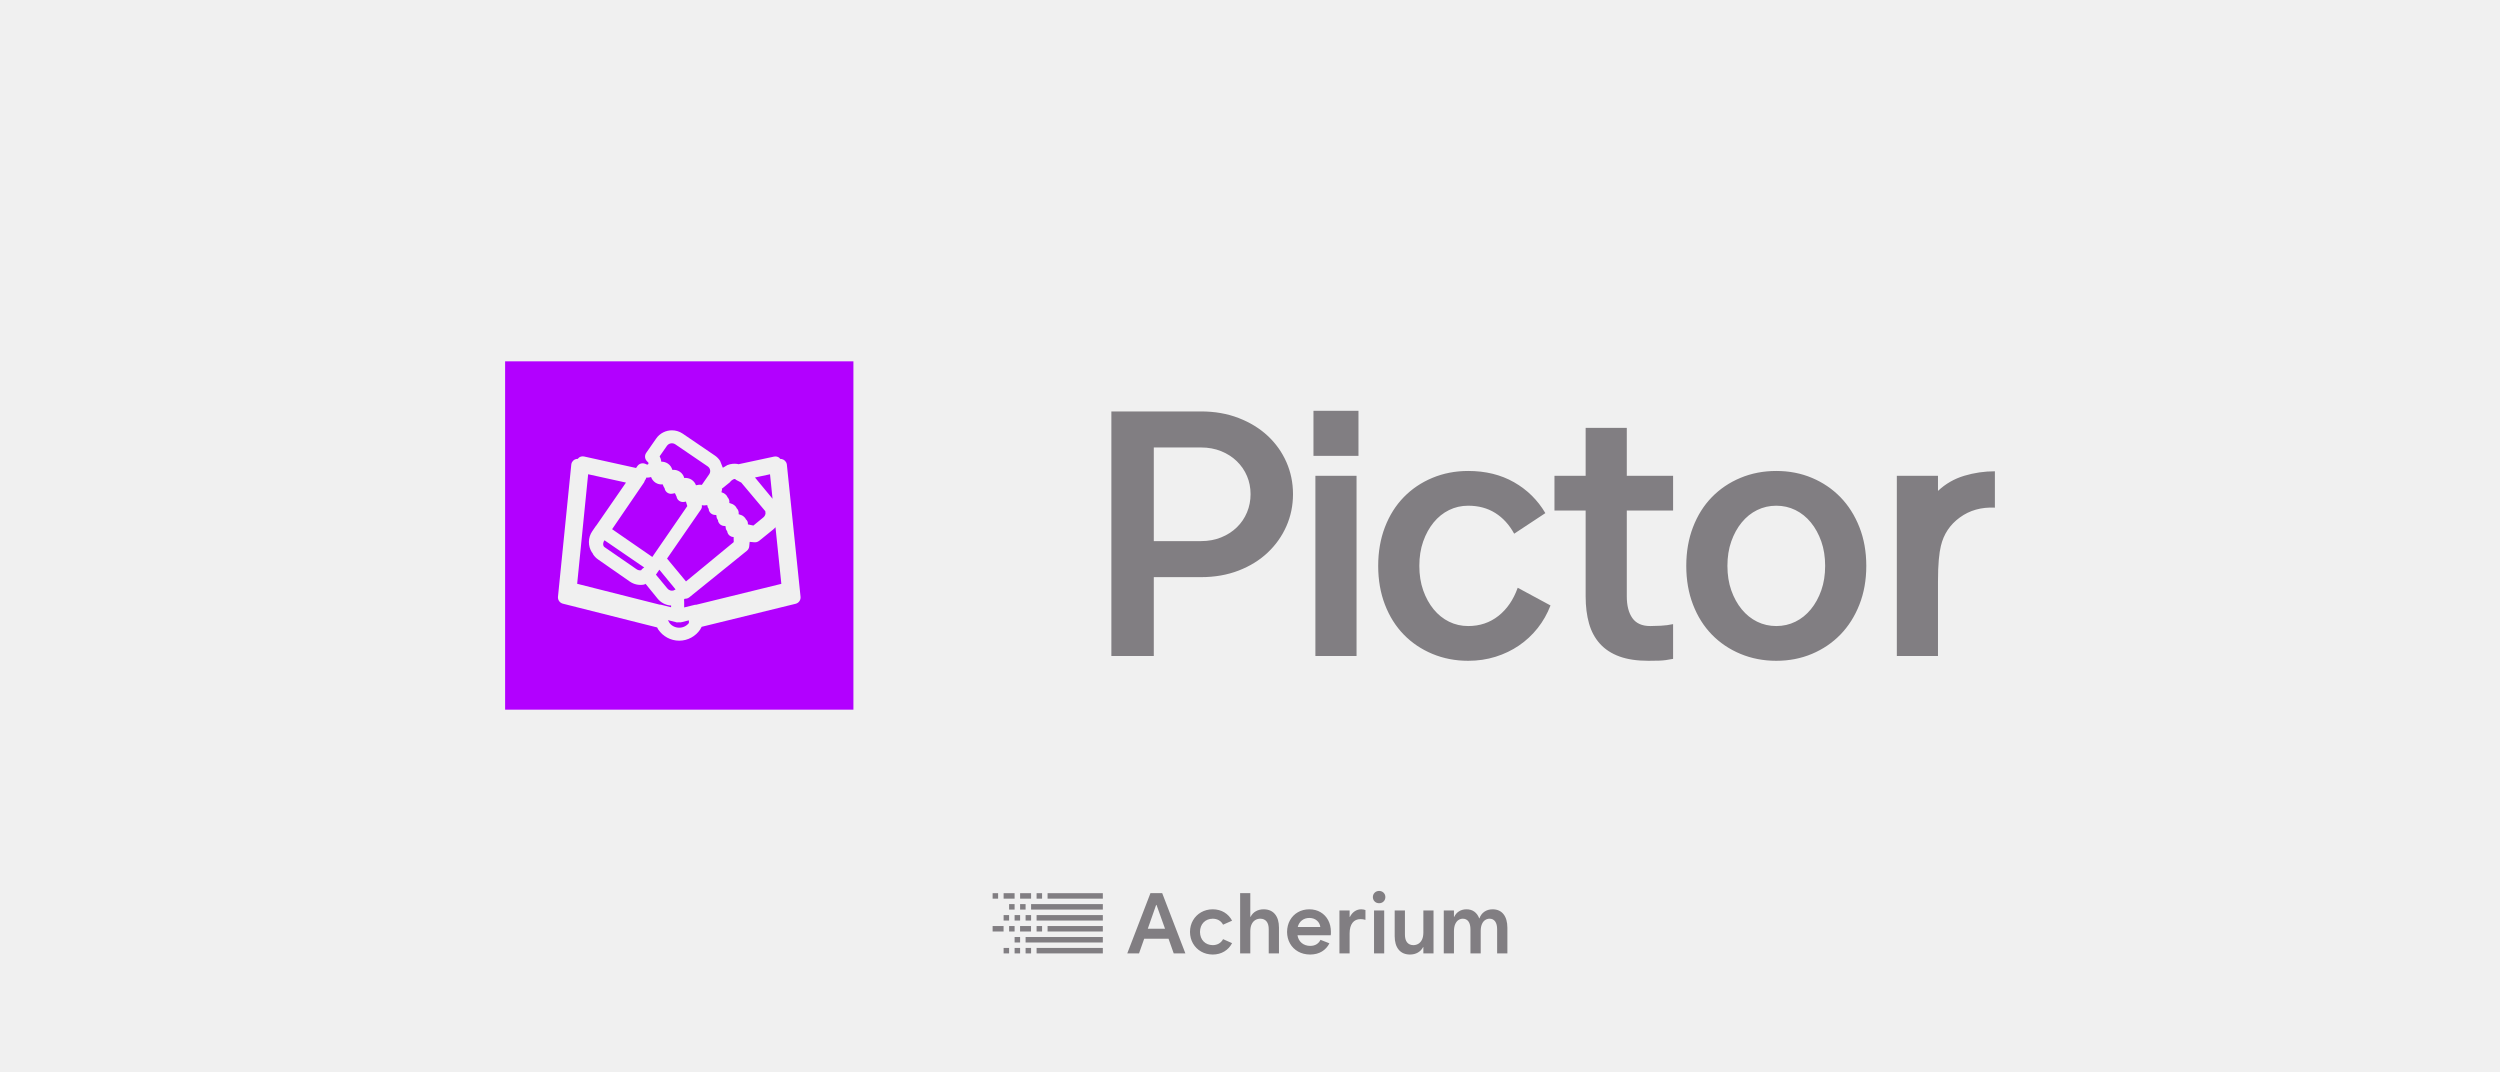
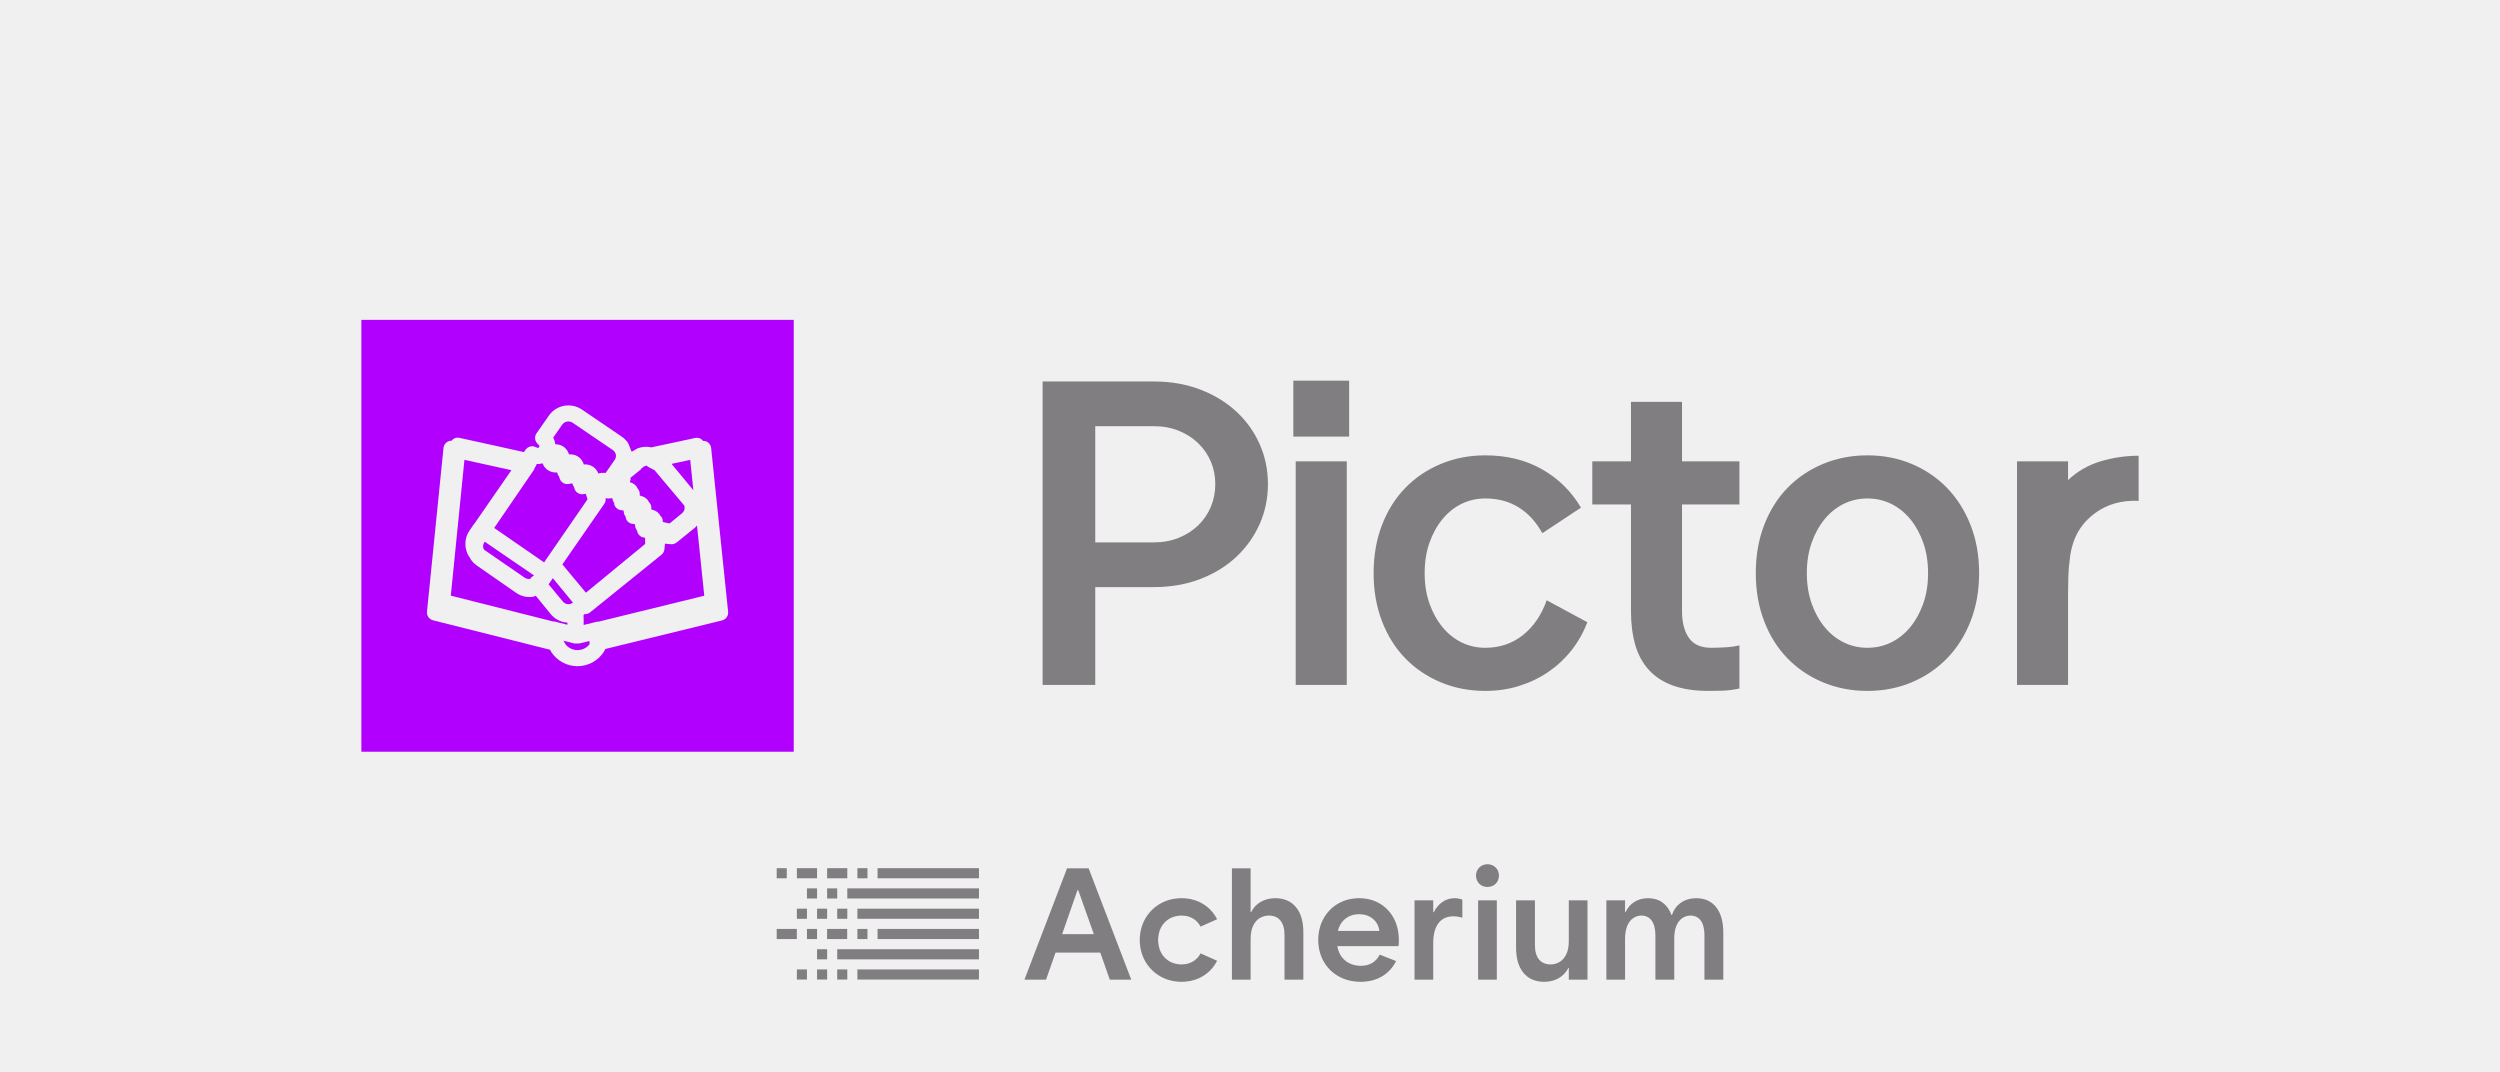
<svg xmlns="http://www.w3.org/2000/svg" width="4400" height="1886" xml:space="preserve" overflow="hidden">
  <defs>
    <clipPath id="clip0">
      <rect x="0" y="0" width="4400" height="1886" />
    </clipPath>
  </defs>
  <g clip-path="url(#clip0)">
    <rect x="0" y="0" width="4400" height="1886" fill="#FFFFFF" fill-opacity="0" />
-     <path d="M1175.55 1091.45 1189.75 1095.04 1189.83 1095.04 1190.91 1095.44 1193.12 1095.35 1198.17 1095.35 1212.42 1091.81 1212.41 1091.86 1212.5 1096.39 1212.4 1096.57C1208.51 1101.55 1202.42 1104.75 1195.41 1104.75 1188.41 1104.75 1182.32 1101.55 1178.43 1096.57ZM1160.47 1002.67 1189.03 1037.39 1185.54 1039.19C1181.65 1040.32 1177.4 1039.14 1174.65 1035.81 1174.65 1035.8 1174.64 1035.8 1174.64 1035.79L1154.42 1011.4 1160.02 1003.24 1160.2 1003.06ZM1063.94 950.923 1133.84 998.81 1131.94 1000.02C1130.61 1000.88 1129.52 1001.96 1128.68 1003.18L1128.51 1003.58 1128.32 1003.66C1125.69 1004.14 1122.88 1003.58 1120.42 1001.89L1120.44 1001.9 1063.88 962.876 1062.55 961.508 1061.74 959.464C1061.26 956.869 1061.8 954.074 1063.45 951.633 1063.46 951.631 1063.46 951.628 1063.46 951.627ZM1364.86 927.909 1375.16 1027.58 1225.44 1064.34 1223.2 1064.43 1204.15 1069.1 1204.15 1059.41 1204.15 1059.41 1204.15 1059.14 1203.99 1059.19 1203.99 1058.63 1204.27 1058.48 1204.13 1058.29 1204.25 1058.22 1203.99 1057.76 1203.99 1054.81 1205.33 1053.72 1205.46 1053.75C1208.19 1053.9 1210.97 1053.06 1213.25 1051.22L1314.45 969.403C1316.83 967.479 1318.34 964.681 1318.64 961.635L1319.43 953.661 1327.68 954.444C1330.66 954.726 1333.62 953.834 1335.94 951.96L1336.28 951.691 1336.52 951.565 1360.88 931.863C1362.37 930.664 1363.64 929.302 1364.86 927.909ZM1235.31 888.963 1235.59 889.106C1236.99 889.519 1238.48 889.663 1239.97 889.512L1244.78 889.022 1245.6 892.736 1247.36 895.76 1247.62 898.241C1248.96 902.491 1252.73 905.743 1257.45 906.191L1260.67 906.497 1261.49 911.663 1263.75 915.749 1263.96 917.693C1265.3 921.943 1269.07 925.195 1273.79 925.643L1276.79 925.929 1277.65 931.287 1280.16 935.813 1280.3 937.141C1281.64 941.391 1285.41 944.643 1290.13 945.091L1291.19 945.192 1291.35 954.084 1207.35 1023.28 1174 983.098 1233.48 897.011C1234.37 895.712 1234.97 894.292 1235.27 892.838ZM1293.64 842.995 1295.82 844.761 1304.64 849.367 1346.94 899.717 1347.32 903.523C1347.06 906.185 1345.74 908.755 1343.42 910.675 1343.42 910.675 1343.42 910.678 1343.42 910.678L1325.96 924.981 1316.43 922.941 1316.01 918.928C1315.56 917.511 1314.85 916.206 1313.91 915.077L1313.03 914.351 1311.45 911.64C1309.91 909.765 1308.08 908.268 1306.08 907.135L1299.97 904.929 1300.07 903.913C1300.07 903.901 1300.07 903.889 1300.07 903.876 1300.37 900.732 1299.37 897.764 1297.51 895.508L1296.89 894.998 1295.19 891.944C1295.19 891.944 1295.19 891.942 1295.19 891.941 1293.65 890.081 1291.83 888.599 1289.83 887.477L1283.57 885.233 1283.66 884.346C1283.66 884.333 1283.66 884.32 1283.67 884.307 1283.97 881.164 1282.96 878.196 1281.1 875.939L1280.85 875.736 1278.96 872.332C1278.96 872.331 1278.96 872.331 1278.96 872.33 1277.6 870.679 1276 869.315 1274.26 868.233L1269.64 866.245 1269.64 866.234 1269.96 865.213 1269.96 865.211 1270.24 864.321C1270.7 862.847 1270.85 861.311 1270.7 859.805L1270.35 858.646 1270.97 859.798 1284.94 848.525 1286.16 846.805 1288.19 845.162 1288.19 845.162C1289.38 844.205 1290.69 843.535 1292.05 843.139ZM1145.9 839.594C1147.28 843.382 1149.75 846.797 1153.24 849.223 1153.27 849.242 1153.3 849.26 1153.32 849.279 1157.29 851.982 1161.95 852.959 1166.46 852.544 1167.08 854.719 1168.03 856.803 1169.31 858.682L1169.62 858.986 1169.76 859.753C1170.91 865.963 1176.87 870.068 1183.08 868.92 1183.11 868.916 1183.13 868.911 1183.15 868.907L1187.89 868 1190.28 873.077 1190.6 873.395 1190.76 874.248C1191.92 880.422 1197.85 884.502 1204.03 883.383L1207.21 882.808 1209.65 890.699 1150.18 977.126 1150.14 977.255 1148.08 980.244 1077.31 931.378 1133.54 849.021 1135.05 845.454 1136.42 843.442 1137.66 840.481 1140.02 840.623C1142 840.489 1143.98 840.123 1145.9 839.594ZM1355.23 834.722 1359.68 877.807 1328.75 840.397ZM1035.13 834.663 1101.72 849.347 1049.49 924.946 1048.79 925.628 1042.29 935.107C1042.28 935.114 1042.28 935.12 1042.27 935.127 1034.53 946.468 1034.74 961.11 1041.7 972.129L1042.89 973.365 1043.61 975.234C1045.92 978.888 1048.97 982.139 1052.73 984.732 1052.73 984.733 1052.73 984.733 1052.74 984.735L1108.43 1023.51C1115.89 1028.71 1124.91 1030.44 1133.24 1028.92L1137.41 1027.24 1136.57 1027.79 1136.59 1027.81 1136.47 1027.88 1157.4 1053.61C1157.41 1053.62 1157.41 1053.63 1157.42 1053.64 1163.17 1060.67 1171.37 1064.82 1179.77 1065.66 1180.22 1065.64 1180.67 1065.59 1181.12 1065.52L1181.12 1068.79 1163.09 1064.24 1160.81 1064.13 1015.81 1027.45ZM1180.61 780.348C1183.29 779.862 1186.18 780.4 1188.66 782.074L1245.31 820.665C1245.32 820.672 1245.33 820.679 1245.34 820.685 1250.26 824.014 1251.4 830.142 1248.05 834.952 1248.04 834.957 1248.04 834.963 1248.03 834.967L1235.25 853.342C1231.77 852.876 1228.28 853.131 1224.93 854.046 1223.53 850.292 1221.05 846.921 1217.56 844.545 1213.56 841.809 1208.87 840.821 1204.33 841.246 1203.08 836.906 1200.48 832.944 1196.53 830.263 1192.55 827.54 1187.87 826.546 1183.34 826.964 1182.09 822.629 1179.51 818.669 1175.58 815.999 1172.03 813.568 1167.94 812.488 1163.88 812.562 1163.54 809.244 1162.61 806.045 1160.98 803.079L1173.74 784.752C1175.42 782.341 1177.92 780.834 1180.61 780.348ZM1182.89 757.379C1172.15 757.297 1161.54 762.277 1154.99 771.653 1154.98 771.659 1154.98 771.665 1154.98 771.671L1137.32 797.049C1134.19 801.549 1134.69 807.638 1138.52 811.563L1141.19 814.305C1141.49 815 1141.54 815.765 1140.95 816.622L1140.77 817.039 1139.11 817.814 1135.63 816.334C1130.64 814.21 1124.84 815.892 1121.75 820.358L1119.48 823.648 1028.11 803.455C1026.57 803.114 1025.03 803.102 1023.57 803.371 1022.11 803.641 1020.72 804.193 1019.49 804.98L1016.63 807.702 1014.74 807.668C1010.36 808.48 1006.67 811.829 1005.65 816.454 1005.55 816.89 1005.48 817.33 1005.44 817.773L982.039 1050.22C981.47 1055.87 985.124 1061.07 990.623 1062.46L1156.52 1104.26 1158.65 1108.15C1166.67 1119.88 1180.21 1127.62 1195.41 1127.62 1210.62 1127.62 1224.16 1119.88 1232.17 1108.15L1234.9 1103.18 1400.3 1062.66C1405.85 1061.3 1409.54 1056.05 1408.96 1050.37L1384.89 817.931C1384.85 817.523 1384.79 817.117 1384.7 816.718 1383.71 812.085 1380.04 808.714 1375.67 807.875L1373.68 807.898 1370.88 805.206C1368.42 803.617 1365.36 802.966 1362.27 803.629L1299.73 817.057 1297.64 816.495C1294.97 816.111 1292.27 816.042 1289.59 816.292 1286.37 816.593 1283.18 817.356 1280.13 818.591L1273.13 822.768 1272.05 823 1267.38 811.192C1265.04 807.544 1261.95 804.307 1258.16 801.744L1201.5 763.151C1201.49 763.145 1201.48 763.139 1201.47 763.134 1195.8 759.297 1189.32 757.426 1182.89 757.379ZM889 636 1502 636 1502 1249 889 1249Z" fill="#B200FF" fill-rule="evenodd" />
-     <path d="M3126.26 890.053C3114.19 890.053 3102.97 892.602 3092.59 897.698 3082.22 902.793 3073.17 910.061 3065.44 919.499 3057.7 928.937 3051.57 940.074 3047.05 952.909 3042.52 965.745 3040.26 980.091 3040.26 995.947 3040.26 1011.8 3042.52 1026.15 3047.05 1038.99 3051.57 1051.82 3057.7 1062.96 3065.44 1072.4 3073.17 1081.83 3082.22 1089.1 3092.59 1094.2 3102.97 1099.29 3114.19 1101.84 3126.26 1101.84 3138.33 1101.84 3149.55 1099.29 3159.92 1094.2 3170.3 1089.1 3179.35 1081.83 3187.08 1072.4 3194.81 1062.96 3200.94 1051.82 3205.47 1038.99 3210 1026.15 3212.26 1011.8 3212.26 995.947 3212.26 980.091 3210 965.745 3205.47 952.909 3200.94 940.074 3194.81 928.937 3187.08 919.499 3179.35 910.061 3170.3 902.793 3159.92 897.698 3149.55 892.602 3138.33 890.053 3126.26 890.053ZM2315.09 837.388 2387.52 837.388 2387.52 1154.51 2315.09 1154.51ZM3511 829.461 3511 893.449C3487.24 892.317 3466.68 898.074 3449.33 910.722 3431.98 923.368 3420.85 940.074 3415.95 960.838 3414.44 966.877 3413.21 974.995 3412.27 985.188 3411.32 995.38 3410.85 1008.22 3410.85 1023.69L3410.85 1154.51 3338.43 1154.51 3338.43 837.388 3410.85 837.388 3410.85 864.003C3424.06 851.545 3439.43 842.675 3456.97 837.388 3474.51 832.102 3492.52 829.461 3511 829.461ZM3126.26 828.894C3148.89 828.894 3169.82 832.952 3189.06 841.069 3208.3 849.187 3224.99 860.513 3239.14 875.046 3253.28 889.58 3264.41 907.135 3272.52 927.711 3280.63 948.286 3284.68 971.031 3284.68 995.947 3284.68 1020.86 3280.63 1043.61 3272.52 1064.18 3264.41 1084.76 3253.28 1102.31 3239.14 1116.85 3224.99 1131.38 3208.3 1142.71 3189.06 1150.82 3169.82 1158.94 3148.89 1163 3126.26 1163 3103.63 1163 3082.6 1158.94 3063.17 1150.82 3043.75 1142.71 3026.96 1131.38 3012.82 1116.85 2998.67 1102.31 2987.64 1084.76 2979.72 1064.18 2971.8 1043.61 2967.83 1020.86 2967.83 995.947 2967.83 971.031 2971.8 948.286 2979.72 927.711 2987.64 907.135 2998.67 889.58 3012.82 875.046 3026.96 860.513 3043.75 849.187 3063.17 841.069 3082.6 832.952 3103.63 828.894 3126.26 828.894ZM2584.04 828.894C2614.59 828.894 2641.46 835.501 2664.66 848.714 2687.86 861.927 2706.25 880.048 2719.83 903.078L2664.94 939.319C2656.27 923.463 2645.14 911.287 2631.56 902.793 2617.98 894.299 2602.14 890.053 2584.04 890.053 2571.96 890.053 2560.74 892.602 2550.37 897.698 2540 902.793 2530.95 910.061 2523.21 919.499 2515.48 928.937 2509.35 940.074 2504.82 952.909 2500.3 965.745 2498.03 980.091 2498.03 995.947 2498.03 1011.8 2500.3 1026.15 2504.82 1038.99 2509.35 1051.82 2515.48 1062.96 2523.21 1072.4 2530.95 1081.83 2540 1089.1 2550.37 1094.2 2560.74 1099.29 2571.96 1101.84 2584.04 1101.84 2604.4 1101.84 2622.13 1095.9 2637.22 1084 2652.31 1072.11 2663.63 1055.6 2671.17 1034.45L2728.88 1065.6C2723.22 1080.32 2715.68 1093.63 2706.25 1105.52 2696.82 1117.42 2685.88 1127.61 2673.43 1136.1 2660.98 1144.6 2647.22 1151.2 2632.13 1155.92 2617.04 1160.64 2601.01 1163 2584.04 1163 2561.4 1163 2540.38 1158.94 2520.95 1150.82 2501.52 1142.71 2484.74 1131.38 2470.59 1116.85 2456.45 1102.31 2445.41 1084.76 2437.49 1064.18 2429.57 1043.61 2425.61 1020.86 2425.61 995.947 2425.61 971.031 2429.57 948.286 2437.49 927.711 2445.41 907.135 2456.45 889.58 2470.59 875.046 2484.74 860.513 2501.52 849.187 2520.95 841.069 2540.38 832.952 2561.4 828.894 2584.04 828.894ZM2030.68 787.555 2030.68 952.344 2113.86 952.344C2126.68 952.344 2138.47 950.174 2149.22 945.831 2159.97 941.489 2169.21 935.544 2176.94 927.993 2184.68 920.443 2190.62 911.666 2194.77 901.661 2198.92 891.658 2200.99 880.992 2200.99 869.666 2200.99 858.34 2198.92 847.77 2194.77 837.956 2190.62 828.138 2184.68 819.456 2176.94 811.906 2169.21 804.355 2159.97 798.41 2149.22 794.068 2138.47 789.727 2126.68 787.555 2113.86 787.555ZM2790.74 753.013 2863.16 753.013 2863.16 837.388 2944.64 837.388 2944.64 898.547 2863.16 898.547 2863.16 1049.74C2863.16 1065.98 2866.46 1078.72 2873.06 1087.97 2879.67 1097.22 2890.13 1101.84 2904.47 1101.84 2909.37 1101.84 2915.59 1101.65 2923.14 1101.28 2930.68 1100.9 2937.85 1099.95 2944.64 1098.45L2944.64 1159.6C2935.58 1161.49 2927.38 1162.53 2920.03 1162.72 2912.67 1162.91 2906.35 1163 2901.07 1163 2881.08 1163 2864.1 1160.45 2850.15 1155.36 2836.19 1150.26 2824.78 1142.8 2815.92 1132.99 2807.05 1123.17 2800.64 1111.28 2796.68 1097.31 2792.72 1083.34 2790.74 1067.49 2790.74 1049.74L2790.74 898.547 2735.86 898.547 2735.86 837.388 2790.74 837.388ZM1956 724.132 2113.86 724.132C2138 724.132 2160.07 728.001 2180.06 735.74 2200.05 743.481 2217.12 753.957 2231.26 767.17 2245.41 780.384 2256.35 795.767 2264.08 813.323 2271.81 830.876 2275.68 849.658 2275.68 869.666 2275.68 889.674 2271.81 908.456 2264.08 926.012 2256.35 943.567 2245.41 959.045 2231.26 972.446 2217.12 985.848 2200.05 996.42 2180.06 1004.16 2160.07 1011.9 2138 1015.77 2113.86 1015.77L2030.68 1015.77 2030.68 1154.51 1956 1154.51ZM2311.7 723 2390.91 723 2390.91 802.279 2311.7 802.279Z" fill="#817E82" fill-rule="evenodd" />
-     <path d="M2304.4 1615.58C2299.21 1615.64 2294.82 1617.09 2291.24 1619.94 2287.65 1622.78 2285.24 1626.65 2284.01 1631.54L2323.77 1631.54C2323.19 1626.9 2321.18 1623.11 2317.75 1620.16 2314.31 1617.2 2309.86 1615.68 2304.4 1615.58ZM2454.64 1602.41 2472.68 1602.41 2472.68 1644.72C2472.64 1650.74 2473.9 1655.36 2476.46 1658.56 2479.02 1661.76 2482.7 1663.39 2487.5 1663.46 2490.68 1663.44 2493.58 1662.66 2496.22 1661.12 2498.87 1659.57 2500.99 1657.2 2502.6 1653.98 2504.21 1650.77 2505.04 1646.66 2505.11 1641.64L2505.11 1602.41 2523.01 1602.41 2523.01 1677.95 2505.11 1677.95 2505.11 1666.82 2504.67 1666.82C2502.58 1670.93 2499.54 1674.14 2495.55 1676.46 2491.57 1678.78 2486.88 1679.96 2481.49 1680 2472.85 1679.91 2466.22 1677.02 2461.6 1671.34 2456.97 1665.67 2454.65 1657.77 2454.64 1647.64ZM2418.3 1602.41 2436.2 1602.41 2436.2 1677.95 2418.3 1677.95ZM2580.96 1600.36C2586.44 1600.38 2591.07 1601.77 2594.85 1604.52 2598.64 1607.27 2601.49 1611.2 2603.41 1616.31L2603.85 1616.31C2605.51 1611.39 2608.36 1607.51 2612.4 1604.68 2616.44 1601.85 2621.37 1600.41 2627.18 1600.36 2635.41 1600.45 2641.76 1603.34 2646.22 1609.01 2650.69 1614.69 2652.95 1622.59 2653 1632.71L2653 1677.95 2634.95 1677.95 2634.95 1635.64C2634.96 1629.61 2633.81 1625 2631.51 1621.79 2629.22 1618.59 2625.96 1616.96 2621.75 1616.9 2618.92 1616.91 2616.33 1617.68 2613.98 1619.19 2611.62 1620.7 2609.73 1623.03 2608.29 1626.18 2606.86 1629.32 2606.11 1633.36 2606.05 1638.27L2606.05 1677.95 2588 1677.95 2588 1635.64C2587.97 1629.61 2586.8 1625 2584.49 1621.79 2582.18 1618.59 2578.9 1616.96 2574.65 1616.9 2571.85 1616.91 2569.27 1617.69 2566.91 1619.24 2564.56 1620.78 2562.66 1623.16 2561.21 1626.37 2559.77 1629.58 2559.02 1633.7 2558.95 1638.71L2558.95 1677.95 2541.05 1677.95 2541.05 1602.41 2558.95 1602.41 2558.95 1613.53 2559.54 1613.53C2561.41 1609.43 2564.19 1606.22 2567.88 1603.9 2571.57 1601.58 2575.93 1600.4 2580.96 1600.36ZM2395.72 1600.36C2397.04 1600.36 2398.32 1600.48 2399.57 1600.71 2400.81 1600.95 2402.03 1601.27 2403.2 1601.67L2403.2 1618.95C2401.76 1618.51 2400.31 1618.18 2398.84 1617.96 2397.38 1617.74 2395.94 1617.63 2394.54 1617.63 2388.39 1617.67 2383.66 1619.84 2380.37 1624.14 2377.07 1628.43 2375.39 1634.61 2375.32 1642.67L2375.32 1677.95 2357.42 1677.95 2357.42 1602.41 2375.32 1602.41 2375.32 1613.68 2375.91 1613.68C2377.93 1609.57 2380.65 1606.33 2384.08 1603.97 2387.5 1601.61 2391.38 1600.4 2395.72 1600.36ZM2304.4 1600.36C2311.96 1600.42 2318.59 1602.15 2324.28 1605.54 2329.97 1608.93 2334.41 1613.61 2337.59 1619.57 2340.77 1625.54 2342.38 1632.4 2342.4 1640.18 2342.44 1641.17 2342.43 1642.15 2342.37 1643.13 2342.31 1644.11 2342.22 1645.08 2342.11 1646.03L2283.57 1646.03C2284.5 1651.81 2286.98 1656.36 2291 1659.69 2295.01 1663.01 2300.02 1664.71 2306.02 1664.77 2310.36 1664.74 2314.06 1663.8 2317.1 1661.93 2320.15 1660.06 2322.47 1657.45 2324.06 1654.09L2339.76 1660.24C2336.72 1666.34 2332.33 1671.15 2326.59 1674.65 2320.84 1678.15 2313.94 1679.93 2305.87 1680 2297.82 1679.93 2290.76 1678.18 2284.69 1674.75 2278.62 1671.32 2273.88 1666.62 2270.47 1660.65 2267.06 1654.68 2265.31 1647.86 2265.23 1640.18 2265.32 1632.4 2267.05 1625.54 2270.41 1619.57 2273.78 1613.61 2278.39 1608.93 2284.25 1605.54 2290.11 1602.15 2296.83 1600.42 2304.4 1600.36ZM2134.42 1600.36C2142.15 1600.42 2148.95 1602.23 2154.82 1605.77 2160.69 1609.32 2165.24 1614.2 2168.46 1620.41L2152.61 1627.44C2150.83 1624.09 2148.4 1621.51 2145.3 1619.7 2142.21 1617.89 2138.58 1616.95 2134.42 1616.9 2127.71 1617.05 2122.33 1619.22 2118.27 1623.43 2114.21 1627.64 2112.11 1633.22 2111.97 1640.18 2112.11 1647.13 2114.21 1652.71 2118.27 1656.92 2122.33 1661.13 2127.71 1663.31 2134.42 1663.46 2138.58 1663.4 2142.21 1662.47 2145.3 1660.66 2148.4 1658.84 2150.83 1656.26 2152.61 1652.91L2168.46 1659.94C2165.24 1666.16 2160.69 1671.04 2154.82 1674.58 2148.95 1678.13 2142.15 1679.93 2134.42 1680 2126.74 1679.93 2119.91 1678.17 2113.91 1674.72 2107.92 1671.27 2103.18 1666.56 2099.71 1660.59 2096.24 1654.62 2094.46 1647.81 2094.37 1640.18 2094.46 1632.54 2096.24 1625.74 2099.71 1619.77 2103.18 1613.8 2107.92 1609.09 2113.91 1605.64 2119.91 1602.19 2126.74 1600.43 2134.42 1600.36ZM2034.77 1592.74 2020.09 1634.61 2050.46 1634.61 2035.5 1592.74ZM2182.63 1571.95 2200.53 1571.95 2200.53 1613.53 2201.12 1613.53C2203.14 1609.43 2206.14 1606.22 2210.1 1603.9 2214.07 1601.58 2218.75 1600.4 2224.15 1600.36 2232.79 1600.45 2239.42 1603.34 2244.04 1609.01 2248.67 1614.69 2250.99 1622.59 2251 1632.71L2251 1677.95 2232.96 1677.95 2232.96 1635.64C2233 1629.61 2231.74 1625 2229.18 1621.79 2226.62 1618.59 2222.94 1616.96 2218.14 1616.9 2214.96 1616.91 2212.06 1617.69 2209.41 1619.24 2206.77 1620.78 2204.65 1623.16 2203.04 1626.37 2201.43 1629.58 2200.6 1633.7 2200.53 1638.71L2200.53 1677.95 2182.63 1677.95ZM2024.79 1571.95 2045.48 1571.95 2086.26 1677.95 2065.72 1677.95 2056.63 1652.18 2013.78 1652.18 2004.69 1677.95 1984 1677.95ZM2427.25 1568C2430.44 1568.1 2433.05 1569.15 2435.09 1571.14 2437.14 1573.13 2438.19 1575.7 2438.26 1578.83 2438.19 1582.01 2437.14 1584.6 2435.09 1586.61 2433.05 1588.62 2430.44 1589.64 2427.25 1589.67 2424.07 1589.64 2421.45 1588.62 2419.41 1586.61 2417.37 1584.6 2416.32 1582.01 2416.25 1578.83 2416.32 1575.7 2417.37 1573.13 2419.41 1571.14 2421.45 1569.15 2424.07 1568.1 2427.25 1568Z" fill="#817E82" fill-rule="evenodd" />
-     <path d="M1824.39 1668.36 1941 1668.36 1941 1678 1824.39 1678ZM1805.04 1668.36 1814.71 1668.36 1814.71 1678 1805.04 1678ZM1785.69 1668.36 1795.37 1668.36 1795.37 1678 1785.69 1678ZM1766.35 1668.36 1776.02 1668.36 1776.02 1678 1766.35 1678ZM1805.04 1649.14 1941 1649.14 1941 1658.78 1805.04 1658.78ZM1785.69 1649.14 1795.37 1649.14 1795.37 1658.78 1785.69 1658.78ZM1843.73 1629.82 1941 1629.82 1941 1639.45 1843.73 1639.45ZM1824.39 1629.82 1834.06 1629.82 1834.06 1639.45 1824.39 1639.45ZM1795.31 1629.82 1814.6 1629.82 1814.6 1639.45 1795.31 1639.45ZM1776.02 1629.82 1785.69 1629.82 1785.69 1639.45 1776.02 1639.45ZM1747 1629.82 1766.29 1629.82 1766.29 1639.45 1747 1639.45ZM1824.39 1610.55 1941 1610.55 1941 1620.18 1824.39 1620.18ZM1805.04 1610.55 1814.71 1610.55 1814.71 1620.18 1805.04 1620.18ZM1785.69 1610.55 1795.37 1610.55 1795.37 1620.18 1785.69 1620.18ZM1766.35 1610.55 1776.02 1610.55 1776.02 1620.18 1766.35 1620.18ZM1814.71 1591.22 1941 1591.22 1941 1600.86 1814.71 1600.86ZM1795.37 1591.22 1805.04 1591.22 1805.04 1600.86 1795.37 1600.86ZM1776.02 1591.22 1785.69 1591.22 1785.69 1600.86 1776.02 1600.86ZM1843.73 1572 1941 1572 1941 1581.64 1843.73 1581.64ZM1824.39 1572 1834.06 1572 1834.06 1581.64 1824.39 1581.64ZM1795.37 1572 1814.71 1572 1814.71 1581.64 1795.37 1581.64ZM1766.35 1572 1785.69 1572 1785.69 1581.64 1766.35 1581.64ZM1747 1572 1756.67 1572 1756.67 1581.64 1747 1581.64Z" fill="#817E82" fill-rule="evenodd" />
+     <path d="M991.731 1127.67 1009.36 1132.12 1009.46 1132.12 1010.8 1132.61 1013.55 1132.5 1019.81 1132.5 1037.51 1128.11 1037.49 1128.18 1037.6 1133.8 1037.48 1134.01C1032.65 1140.19 1025.09 1144.16 1016.39 1144.16 1007.7 1144.16 1000.13 1140.19 995.306 1134.01ZM973.017 1017.6 1008.46 1060.64 1004.14 1062.87C999.307 1064.28 994.029 1062.81 990.618 1058.68 990.611 1058.68 990.606 1058.67 990.6 1058.66L965.502 1028.43 972.45 1018.31 972.68 1018.09ZM853.176 953.444 939.949 1012.81 937.595 1014.32C935.945 1015.37 934.588 1016.72 933.546 1018.23L933.333 1018.73 933.097 1018.82C929.841 1019.42 926.35 1018.73 923.291 1016.63L923.312 1016.65 853.098 968.262 851.449 966.567 850.443 964.032C849.853 960.815 850.515 957.349 852.574 954.323 852.576 954.321 852.576 954.318 852.577 954.316ZM1226.75 924.911 1239.53 1048.48 1053.67 1094.06 1050.89 1094.17 1027.24 1099.95 1027.24 1087.94 1027.24 1087.94 1027.24 1087.61 1027.04 1087.67 1027.04 1086.98 1027.39 1086.79 1027.21 1086.55 1027.36 1086.47 1027.04 1085.9 1027.04 1082.25 1028.7 1080.89 1028.86 1080.93C1032.25 1081.11 1035.71 1080.08 1038.53 1077.8L1164.17 976.355C1167.13 973.969 1169 970.5 1169.38 966.724L1170.35 956.838 1180.6 957.809C1184.29 958.158 1187.97 957.052 1190.85 954.728L1191.27 954.395 1191.56 954.239 1221.81 929.813C1223.66 928.326 1225.24 926.637 1226.75 924.911ZM1065.92 876.625 1066.26 876.802C1068.01 877.315 1069.86 877.492 1071.7 877.306L1077.68 876.698 1078.7 881.303 1080.88 885.052 1081.2 888.127C1082.86 893.397 1087.55 897.428 1093.4 897.984L1097.41 898.364 1098.43 904.768 1101.23 909.834 1101.49 912.244C1103.15 917.514 1107.83 921.545 1113.69 922.101L1117.42 922.455 1118.48 929.098 1121.59 934.71 1121.77 936.356C1123.43 941.626 1128.12 945.657 1133.97 946.212L1135.29 946.338 1135.5 957.362 1031.21 1043.16 989.805 993.333 1063.64 886.603C1064.76 884.992 1065.49 883.232 1065.87 881.429ZM1138.33 819.633 1141.04 821.823 1152 827.534 1204.5 889.957 1204.98 894.676C1204.65 897.976 1203.02 901.163 1200.13 903.544 1200.13 903.544 1200.13 903.547 1200.13 903.547L1178.46 921.281 1166.63 918.75 1166.1 913.776C1165.55 912.019 1164.66 910.4 1163.5 909.001L1162.41 908.101 1160.44 904.739C1158.53 902.415 1156.26 900.559 1153.78 899.155L1146.19 896.419 1146.32 895.16C1146.32 895.146 1146.32 895.13 1146.32 895.114 1146.69 891.216 1145.45 887.536 1143.13 884.739L1142.36 884.107 1140.26 880.32C1140.26 880.32 1140.26 880.319 1140.26 880.317 1138.35 878.011 1136.08 876.173 1133.6 874.782L1125.84 872.001 1125.95 870.901C1125.95 870.885 1125.95 870.869 1125.95 870.853 1126.32 866.955 1125.08 863.276 1122.77 860.478L1122.46 860.226 1120.12 856.006C1120.12 856.005 1120.12 856.005 1120.12 856.003 1118.42 853.956 1116.44 852.265 1114.28 850.923L1108.54 848.46 1108.54 848.445 1108.94 847.18 1108.94 847.176 1109.28 846.073C1109.85 844.246 1110.04 842.342 1109.86 840.474L1109.42 839.038 1110.19 840.466 1127.54 826.489 1129.05 824.357 1131.57 822.321 1131.57 822.321C1133.04 821.133 1134.67 820.303 1136.36 819.812ZM954.929 815.417C956.641 820.113 959.699 824.348 964.04 827.355 964.074 827.378 964.106 827.401 964.138 827.424 969.066 830.776 974.846 831.987 980.447 831.472 981.213 834.169 982.395 836.753 983.993 839.082L984.367 839.459 984.543 840.41C985.968 848.109 993.373 853.198 1001.08 851.775 1001.11 851.77 1001.14 851.765 1001.17 851.759L1007.06 850.634 1010.01 856.929 1010.41 857.323 1010.61 858.381C1012.06 866.036 1019.42 871.094 1027.09 869.707L1031.04 868.993 1034.06 878.777 960.238 985.93 960.192 986.09 957.627 989.795 869.773 929.211 939.584 827.104 941.455 822.682 943.153 820.188 944.697 816.516 947.627 816.693C950.089 816.526 952.536 816.073 954.929 815.417ZM1214.8 809.377 1220.32 862.794 1181.92 816.413ZM817.406 809.303 900.08 827.508 835.236 921.237 834.369 922.082 826.296 933.835C826.291 933.844 826.284 933.851 826.278 933.859 816.664 947.92 816.928 966.073 825.567 979.735L827.039 981.267 827.941 983.584C830.805 988.114 834.596 992.145 839.26 995.36 839.261 995.361 839.265 995.361 839.267 995.363L908.414 1043.44C917.667 1049.88 928.867 1052.02 939.214 1050.14L944.389 1048.06 943.342 1048.74 943.362 1048.77 943.223 1048.86 969.207 1080.76C969.214 1080.77 969.219 1080.78 969.226 1080.79 976.37 1089.51 986.544 1094.65 996.974 1095.69 997.535 1095.67 998.091 1095.61 998.645 1095.52L998.645 1099.58 976.271 1093.93 973.437 1093.8 793.422 1048.33ZM998.01 741.963C1001.35 741.361 1004.93 742.027 1008 744.104L1078.34 791.948C1078.35 791.957 1078.36 791.966 1078.38 791.973 1084.48 796.101 1085.9 803.698 1081.73 809.662 1081.73 809.668 1081.72 809.675 1081.72 809.68L1065.84 832.461C1061.53 831.884 1057.2 832.2 1053.03 833.335 1051.3 828.68 1048.22 824.5 1043.88 821.556 1038.92 818.163 1033.1 816.938 1027.47 817.465 1025.91 812.085 1022.68 807.172 1017.78 803.849 1012.84 800.472 1007.03 799.24 1001.41 799.758 999.858 794.384 996.644 789.474 991.767 786.163 987.362 783.149 982.281 781.81 977.251 781.902 976.828 777.789 975.664 773.823 973.651 770.146L989.485 747.423C991.575 744.434 994.672 742.566 998.01 741.963ZM1000.84 713.486C987.518 713.385 974.339 719.559 966.208 731.184 966.203 731.191 966.199 731.198 966.194 731.205L944.272 762.67C940.386 768.249 941.01 775.798 945.759 780.664L949.079 784.064C949.448 784.926 949.513 785.874 948.781 786.936L948.56 787.453 946.499 788.414 942.18 786.579C935.979 783.945 928.776 786.03 924.945 791.569L922.124 795.646 808.695 770.611C806.781 770.189 804.872 770.173 803.058 770.508 801.245 770.842 799.527 771.526 797.995 772.502L794.44 775.877 792.095 775.836C786.655 776.841 782.077 780.994 780.81 786.728 780.691 787.268 780.604 787.814 780.548 788.363L751.502 1076.56C750.796 1083.55 755.331 1090.01 762.159 1091.73L968.106 1143.55 970.759 1148.37C980.708 1162.91 997.514 1172.51 1016.39 1172.51 1035.27 1172.51 1052.08 1162.91 1062.02 1148.37L1065.41 1142.21 1270.75 1091.97C1277.64 1090.28 1282.22 1083.78 1281.49 1076.74L1251.62 788.559C1251.57 788.053 1251.49 787.55 1251.38 787.055 1250.15 781.311 1245.6 777.131 1240.16 776.091L1237.7 776.12 1234.22 772.783C1231.17 770.813 1227.37 770.005 1223.53 770.828L1145.89 787.475 1143.29 786.779C1139.99 786.303 1136.63 786.216 1133.3 786.528 1129.31 786.901 1125.35 787.846 1121.57 789.378L1112.87 794.555 1111.53 794.843 1105.73 780.204C1102.83 775.681 1098.99 771.668 1094.29 768.491L1023.95 720.642C1023.94 720.635 1023.93 720.628 1023.92 720.621 1016.88 715.864 1008.83 713.545 1000.84 713.486ZM636 563 1397 563 1397 1323 636 1323Z" fill="#B200FF" fill-rule="evenodd" />
+     <path d="M3286.72 877.297C3271.75 877.297 3257.83 880.461 3244.96 886.784 3232.09 893.107 3220.86 902.126 3211.27 913.838 3201.68 925.549 3194.07 939.37 3188.46 955.296 3182.85 971.225 3180.04 989.026 3180.04 1008.7 3180.04 1028.38 3182.85 1046.18 3188.46 1062.11 3194.07 1078.04 3201.68 1091.86 3211.27 1103.57 3220.86 1115.28 3232.09 1124.3 3244.96 1130.62 3257.83 1136.95 3271.75 1140.11 3286.72 1140.11 3301.7 1140.11 3315.62 1136.95 3328.48 1130.62 3341.35 1124.3 3352.58 1115.28 3362.18 1103.57 3371.77 1091.86 3379.37 1078.04 3384.98 1062.11 3390.6 1046.18 3393.41 1028.38 3393.41 1008.7 3393.41 989.026 3390.6 971.225 3384.98 955.296 3379.37 939.37 3371.77 925.549 3362.18 913.838 3352.58 902.126 3341.35 893.107 3328.48 886.784 3315.62 880.461 3301.7 877.297 3286.72 877.297ZM2280.46 811.945 2370.3 811.945 2370.3 1205.46 2280.46 1205.46ZM3764 802.109 3764 881.512C3734.52 880.107 3709.02 887.251 3687.5 902.946 3665.97 918.639 3652.17 939.37 3646.09 965.135 3644.21 972.63 3642.69 982.703 3641.52 995.352 3640.35 1008 3639.77 1023.93 3639.77 1043.13L3639.77 1205.46 3549.93 1205.46 3549.93 811.945 3639.77 811.945 3639.77 844.972C3656.15 829.513 3675.21 818.505 3696.97 811.945 3718.73 805.386 3741.07 802.109 3764 802.109ZM3286.72 801.405C3314.8 801.405 3340.77 806.44 3364.63 816.514 3388.49 826.587 3409.2 840.641 3426.75 858.676 3444.29 876.711 3458.1 898.495 3468.16 924.028 3478.22 949.56 3483.25 977.785 3483.25 1008.7 3483.25 1039.62 3478.22 1067.85 3468.16 1093.38 3458.1 1118.91 3444.29 1140.69 3426.75 1158.73 3409.2 1176.77 3388.49 1190.82 3364.63 1200.89 3340.77 1210.96 3314.8 1216 3286.72 1216 3258.65 1216 3232.56 1210.96 3208.46 1200.89 3184.37 1190.82 3163.54 1176.77 3146 1158.73 3128.45 1140.69 3114.76 1118.91 3104.94 1093.38 3095.11 1067.85 3090.19 1039.62 3090.19 1008.7 3090.19 977.785 3095.11 949.56 3104.94 924.028 3114.76 898.495 3128.45 876.711 3146 858.676 3163.54 840.641 3184.37 826.587 3208.46 816.514 3232.56 806.44 3258.65 801.405 3286.72 801.405ZM2614.09 801.405C2651.99 801.405 2685.33 809.603 2714.11 826 2742.88 842.396 2765.69 864.882 2782.54 893.461L2714.46 938.432C2703.69 918.756 2689.89 903.648 2673.05 893.107 2656.2 882.566 2636.55 877.297 2614.09 877.297 2599.11 877.297 2585.19 880.461 2572.33 886.784 2559.46 893.107 2548.23 902.126 2538.64 913.838 2529.04 925.549 2521.44 939.37 2515.82 955.296 2510.21 971.225 2507.4 989.026 2507.4 1008.7 2507.4 1028.38 2510.21 1046.18 2515.82 1062.11 2521.44 1078.04 2529.04 1091.86 2538.64 1103.57 2548.23 1115.28 2559.46 1124.3 2572.33 1130.62 2585.19 1136.95 2599.11 1140.11 2614.09 1140.11 2639.36 1140.11 2661.35 1132.73 2680.06 1117.97 2698.78 1103.22 2712.82 1082.72 2722.18 1056.49L2793.77 1095.14C2786.75 1113.4 2777.39 1129.92 2765.69 1144.68 2754 1159.43 2740.43 1172.08 2724.98 1182.62 2709.54 1193.16 2692.46 1201.36 2673.75 1207.22 2655.03 1213.07 2635.14 1216 2614.09 1216 2586.01 1216 2559.93 1210.96 2535.83 1200.89 2511.73 1190.82 2490.91 1176.77 2473.36 1158.73 2455.81 1140.69 2442.13 1118.91 2432.3 1093.38 2422.47 1067.85 2417.56 1039.62 2417.56 1008.7 2417.56 977.785 2422.47 949.56 2432.3 924.028 2442.13 898.495 2455.81 876.711 2473.36 858.676 2490.91 840.641 2511.73 826.587 2535.83 816.514 2559.93 806.44 2586.01 801.405 2614.09 801.405ZM1927.65 750.107 1927.65 954.595 2030.83 954.595C2046.73 954.595 2061.36 951.902 2074.69 946.513 2088.03 941.125 2099.49 933.747 2109.08 924.378 2118.68 915.009 2126.05 904.118 2131.19 891.702 2136.34 879.289 2138.91 866.053 2138.91 851.999 2138.91 837.945 2136.34 824.828 2131.19 812.65 2126.05 800.467 2118.68 789.693 2109.08 780.324 2099.49 770.954 2088.03 763.577 2074.69 758.188 2061.36 752.803 2046.73 750.107 2030.83 750.107ZM2870.51 707.244 2960.35 707.244 2960.35 811.945 3061.42 811.945 3061.42 887.838 2960.35 887.838 2960.35 1075.46C2960.35 1095.6 2964.44 1111.42 2972.63 1122.89 2980.82 1134.37 2993.81 1140.11 3011.59 1140.11 3017.67 1140.11 3025.39 1139.87 3034.75 1139.41 3044.11 1138.94 3053 1137.77 3061.42 1135.89L3061.42 1211.78C3050.19 1214.13 3040.01 1215.42 3030.89 1215.65 3021.76 1215.88 3013.92 1216 3007.38 1216 2982.57 1216 2961.52 1212.84 2944.21 1206.51 2926.89 1200.19 2912.74 1190.94 2901.74 1178.76 2890.75 1166.58 2882.79 1151.82 2877.88 1134.49 2872.97 1117.15 2870.51 1097.48 2870.51 1075.46L2870.51 887.838 2802.42 887.838 2802.42 811.945 2870.51 811.945ZM1835 671.405 2030.83 671.405C2060.77 671.405 2088.15 676.206 2112.95 685.81 2137.74 695.415 2158.92 708.415 2176.46 724.811 2194.01 741.208 2207.58 760.297 2217.17 782.082 2226.77 803.864 2231.56 827.171 2231.56 851.999 2231.56 876.827 2226.77 900.134 2217.17 921.919 2207.58 943.704 2194.01 962.91 2176.46 979.54 2158.92 996.17 2137.74 1009.29 2112.95 1018.89 2088.15 1028.5 2060.77 1033.3 2030.83 1033.3L1927.65 1033.3 1927.65 1205.46 1835 1205.46ZM2276.25 670 2374.51 670 2374.51 768.378 2276.25 768.378Z" fill="#817E82" fill-rule="evenodd" />
+     <path d="M2392.08 1608.94C2382.53 1609.05 2374.46 1611.74 2367.87 1616.99 2361.29 1622.25 2356.86 1629.39 2354.59 1638.44L2427.69 1638.44C2426.62 1629.87 2422.93 1622.85 2416.61 1617.4 2410.3 1611.94 2402.12 1609.12 2392.08 1608.94ZM2668.3 1584.59 2701.48 1584.59 2701.48 1662.79C2701.4 1673.93 2703.71 1682.46 2708.42 1688.38 2713.13 1694.29 2719.9 1697.31 2728.72 1697.42 2734.56 1697.4 2739.9 1695.96 2744.76 1693.1 2749.62 1690.25 2753.52 1685.85 2756.48 1679.92 2759.43 1673.98 2760.97 1666.38 2761.09 1657.11L2761.09 1584.59 2794 1584.59 2794 1724.21 2761.09 1724.21 2761.09 1703.65 2760.28 1703.65C2756.44 1711.23 2750.85 1717.17 2743.53 1721.46 2736.2 1725.74 2727.58 1727.92 2717.66 1728 2701.79 1727.83 2689.6 1722.49 2681.09 1712 2672.59 1701.51 2668.32 1686.91 2668.3 1668.2ZM2601.5 1584.59 2634.41 1584.59 2634.41 1724.21 2601.5 1724.21ZM2900.55 1580.8C2910.62 1580.85 2919.14 1583.42 2926.09 1588.49 2933.05 1593.57 2938.29 1600.84 2941.82 1610.29L2942.63 1610.29C2945.69 1601.19 2950.93 1594.03 2958.36 1588.8 2965.79 1583.57 2974.84 1580.9 2985.52 1580.8 3000.66 1580.97 3012.33 1586.31 3020.54 1596.8 3028.75 1607.29 3032.9 1621.89 3033 1640.6L3033 1724.21 2999.82 1724.21 2999.82 1646.01C2999.83 1634.87 2997.72 1626.34 2993.5 1620.42 2989.27 1614.51 2983.29 1611.49 2975.54 1611.38 2970.35 1611.4 2965.58 1612.81 2961.25 1615.61 2956.92 1618.4 2953.44 1622.71 2950.8 1628.52 2948.17 1634.34 2946.79 1641.79 2946.68 1650.88L2946.68 1724.21 2913.5 1724.21 2913.5 1646.01C2913.44 1634.87 2911.29 1626.34 2907.04 1620.42 2902.79 1614.51 2896.76 1611.49 2888.95 1611.38 2883.8 1611.4 2879.06 1612.84 2874.72 1615.7 2870.39 1618.55 2866.9 1622.95 2864.24 1628.88 2861.59 1634.82 2860.2 1642.42 2860.09 1651.69L2860.09 1724.21 2827.18 1724.21 2827.18 1584.59 2860.09 1584.59 2860.09 1605.15 2861.16 1605.15C2864.61 1597.57 2869.72 1591.63 2876.51 1587.35 2883.29 1583.06 2891.3 1580.88 2900.55 1580.8ZM2559.97 1580.8C2562.39 1580.81 2564.75 1581.03 2567.05 1581.46 2569.34 1581.89 2571.57 1582.48 2573.72 1583.24L2573.72 1615.16C2571.08 1614.35 2568.41 1613.74 2565.72 1613.34 2563.02 1612.93 2560.39 1612.73 2557.81 1612.73 2546.49 1612.81 2537.8 1616.81 2531.74 1624.75 2525.69 1632.69 2522.59 1644.11 2522.47 1659L2522.47 1724.21 2489.56 1724.21 2489.56 1584.59 2522.47 1584.59 2522.47 1605.42 2523.55 1605.42C2527.27 1597.83 2532.27 1591.85 2538.57 1587.48 2544.87 1583.11 2552 1580.89 2559.97 1580.8ZM2392.08 1580.8C2405.98 1580.92 2418.17 1584.11 2428.63 1590.38 2439.09 1596.65 2447.25 1605.3 2453.1 1616.32 2458.95 1627.34 2461.9 1640.03 2461.95 1654.4 2462.01 1656.23 2461.99 1658.05 2461.88 1659.86 2461.78 1661.67 2461.62 1663.46 2461.41 1665.22L2353.78 1665.22C2355.5 1675.9 2360.05 1684.31 2367.43 1690.46 2374.82 1696.6 2384.02 1699.73 2395.05 1699.86 2403.03 1699.81 2409.83 1698.05 2415.43 1694.6 2421.04 1691.15 2425.31 1686.32 2428.23 1680.11L2457.09 1691.47C2451.51 1702.76 2443.43 1711.64 2432.87 1718.11 2422.3 1724.58 2409.61 1727.87 2394.78 1728 2379.98 1727.87 2366.99 1724.64 2355.84 1718.3 2344.68 1711.96 2335.96 1703.27 2329.69 1692.24 2323.42 1681.21 2320.21 1668.6 2320.06 1654.4 2320.22 1640.03 2323.4 1627.34 2329.59 1616.32 2335.78 1605.3 2344.26 1596.65 2355.04 1590.38 2365.81 1584.11 2378.16 1580.92 2392.08 1580.8ZM2079.56 1580.8C2093.77 1580.92 2106.28 1584.26 2117.07 1590.81 2127.86 1597.36 2136.22 1606.38 2142.14 1617.87L2113.01 1630.86C2109.73 1624.67 2105.25 1619.9 2099.57 1616.55 2093.88 1613.2 2087.21 1611.48 2079.56 1611.38 2067.22 1611.65 2057.33 1615.67 2049.87 1623.45 2042.41 1631.23 2038.55 1641.55 2038.28 1654.4 2038.55 1667.25 2042.41 1677.57 2049.87 1685.35 2057.33 1693.13 2067.22 1697.15 2079.56 1697.42 2087.21 1697.32 2093.88 1695.6 2099.57 1692.25 2105.25 1688.9 2109.73 1684.13 2113.01 1677.94L2142.14 1690.93C2136.22 1702.42 2127.86 1711.44 2117.07 1717.99 2106.28 1724.54 2093.77 1727.88 2079.56 1728 2065.44 1727.87 2052.88 1724.61 2041.85 1718.24 2030.83 1711.86 2022.12 1703.16 2015.74 1692.12 2009.37 1681.09 2006.09 1668.51 2005.91 1654.4 2006.09 1640.29 2009.37 1627.71 2015.74 1616.68 2022.12 1605.64 2030.83 1596.94 2041.85 1590.56 2052.88 1584.19 2065.44 1580.93 2079.56 1580.8ZM1896.34 1566.73 1869.36 1644.12 1925.2 1644.12 1897.68 1566.73ZM2168.19 1528.31 2201.1 1528.31 2201.1 1605.15 2202.18 1605.15C2205.9 1597.57 2211.41 1591.63 2218.71 1587.35 2226 1583.06 2234.61 1580.88 2244.54 1580.8 2260.41 1580.97 2272.6 1586.31 2281.1 1596.8 2289.61 1607.29 2293.88 1621.89 2293.9 1640.6L2293.9 1724.21 2260.72 1724.21 2260.72 1646.01C2260.8 1634.87 2258.48 1626.34 2253.77 1620.42 2249.06 1614.51 2242.3 1611.49 2233.48 1611.38 2227.64 1611.4 2222.3 1612.84 2217.44 1615.7 2212.58 1618.55 2208.67 1622.95 2205.72 1628.88 2202.77 1634.82 2201.23 1642.42 2201.1 1651.69L2201.1 1724.21 2168.19 1724.21ZM1877.99 1528.31 1916.03 1528.31 1991.02 1724.21 1953.25 1724.21 1936.53 1676.59 1857.76 1676.59 1841.04 1724.21 1803 1724.21ZM2617.95 1521C2623.81 1521.18 2628.62 1523.12 2632.37 1526.8 2636.12 1530.48 2638.06 1535.23 2638.18 1541.02 2638.06 1546.9 2636.12 1551.69 2632.37 1555.4 2628.62 1559.11 2623.81 1560.99 2617.95 1561.05 2612.09 1560.99 2607.29 1559.11 2603.54 1555.4 2599.79 1551.69 2597.85 1546.9 2597.72 1541.02 2597.85 1535.23 2599.79 1530.48 2603.54 1526.8 2607.29 1523.12 2612.09 1521.18 2617.95 1521Z" fill="#817E82" fill-rule="evenodd" />
+     <path d="M1509.01 1706.18 1723 1706.18 1723 1724 1509.01 1724ZM1473.5 1706.18 1491.26 1706.18 1491.26 1724 1473.5 1724ZM1438 1706.18 1455.75 1706.18 1455.75 1724 1438 1724ZM1402.5 1706.18 1420.25 1706.18 1420.25 1724 1402.5 1724ZM1473.5 1670.64 1723 1670.64 1723 1688.46 1473.5 1688.46ZM1438 1670.64 1455.75 1670.64 1455.75 1688.46 1438 1688.46ZM1544.51 1634.91 1723 1634.91 1723 1652.73 1544.51 1652.73ZM1509.01 1634.91 1526.76 1634.91 1526.76 1652.73 1509.01 1652.73ZM1455.66 1634.91 1491.06 1634.91 1491.06 1652.73 1455.66 1652.73ZM1420.25 1634.91 1438 1634.91 1438 1652.73 1420.25 1652.73ZM1367 1634.91 1402.4 1634.91 1402.4 1652.73 1367 1652.73ZM1509.01 1599.27 1723 1599.27 1723 1617.09 1509.01 1617.09ZM1473.5 1599.27 1491.26 1599.27 1491.26 1617.09 1473.5 1617.09ZM1438 1599.27 1455.75 1599.27 1455.75 1617.09 1438 1617.09ZM1402.5 1599.27 1420.25 1599.27 1420.25 1617.09 1402.5 1617.09ZM1491.26 1563.54 1723 1563.54 1723 1581.36 1491.26 1581.36ZM1455.75 1563.54 1473.5 1563.54 1473.5 1581.36 1455.75 1581.36ZM1420.25 1563.54 1438 1563.54 1438 1581.36 1420.25 1581.36ZM1544.51 1528 1723 1528 1723 1545.82 1544.51 1545.82ZM1509.01 1528 1526.76 1528 1526.76 1545.82 1509.01 1545.82ZM1455.75 1528 1491.26 1528 1491.26 1545.82 1455.75 1545.82ZM1402.5 1528 1438 1528 1438 1545.82 1402.5 1545.82ZM1367 1528 1384.75 1528 1384.75 1545.82 1367 1545.82Z" fill="#817E82" fill-rule="evenodd" />
  </g>
</svg>
